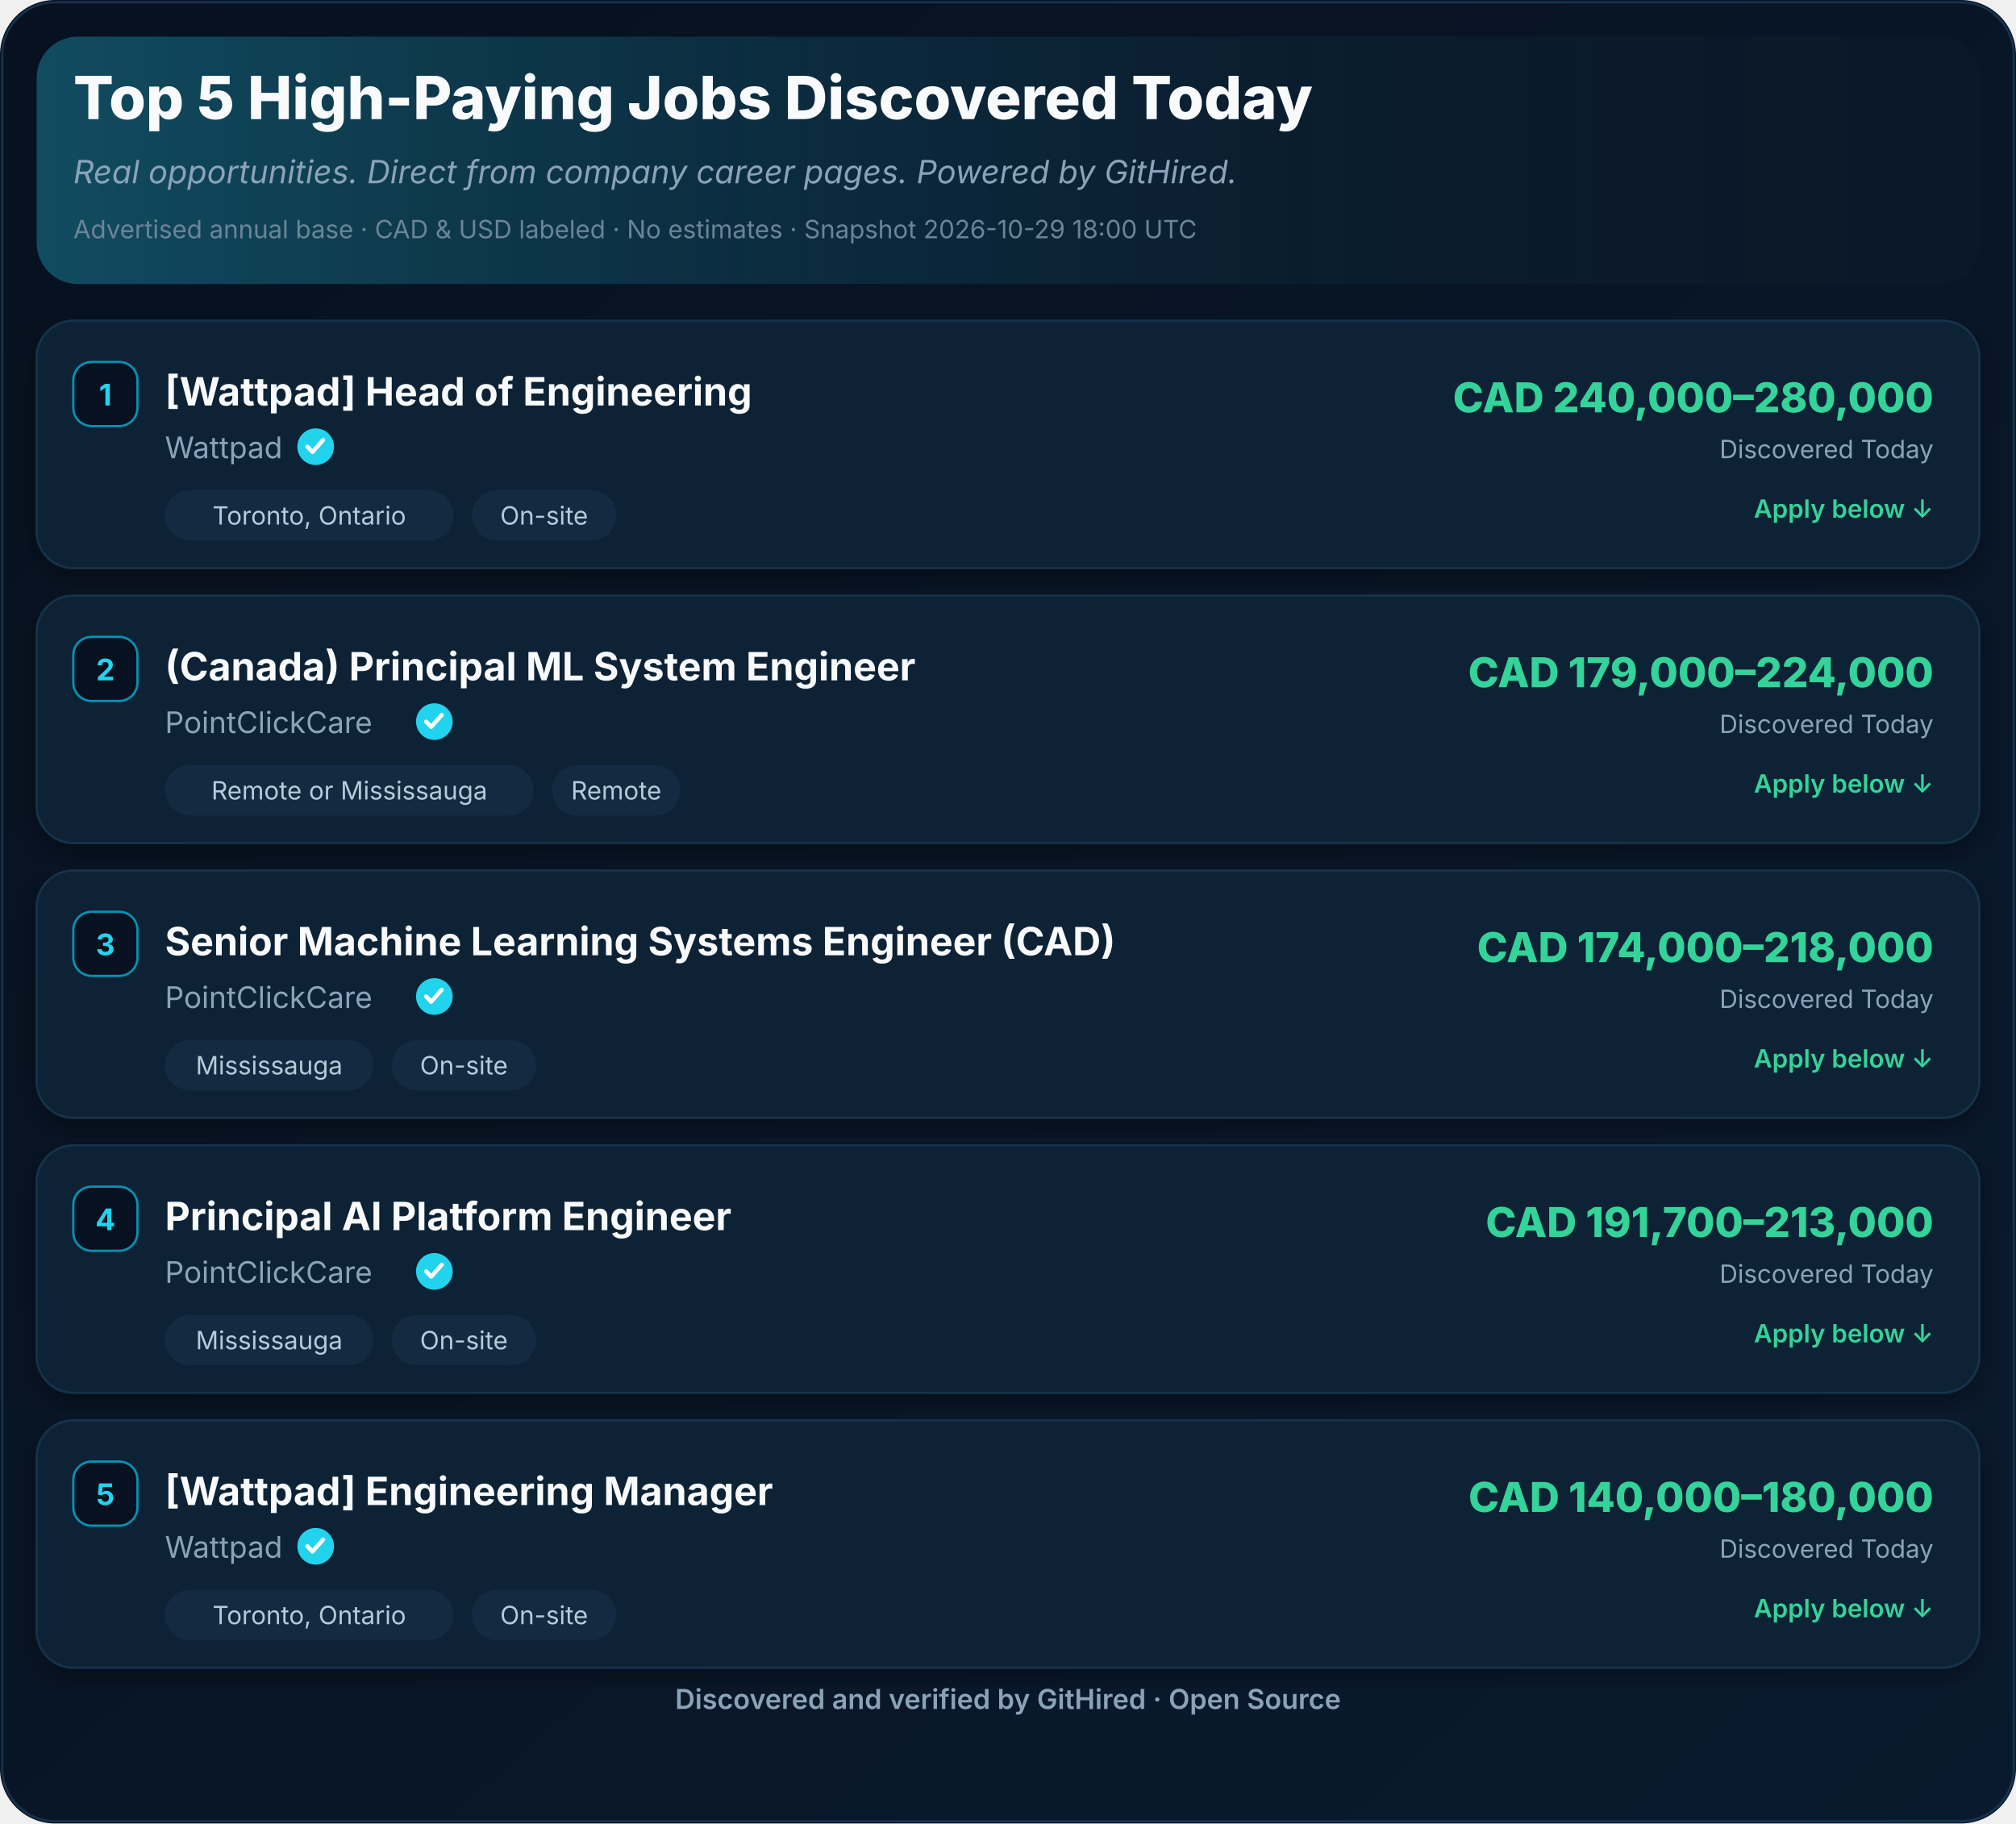
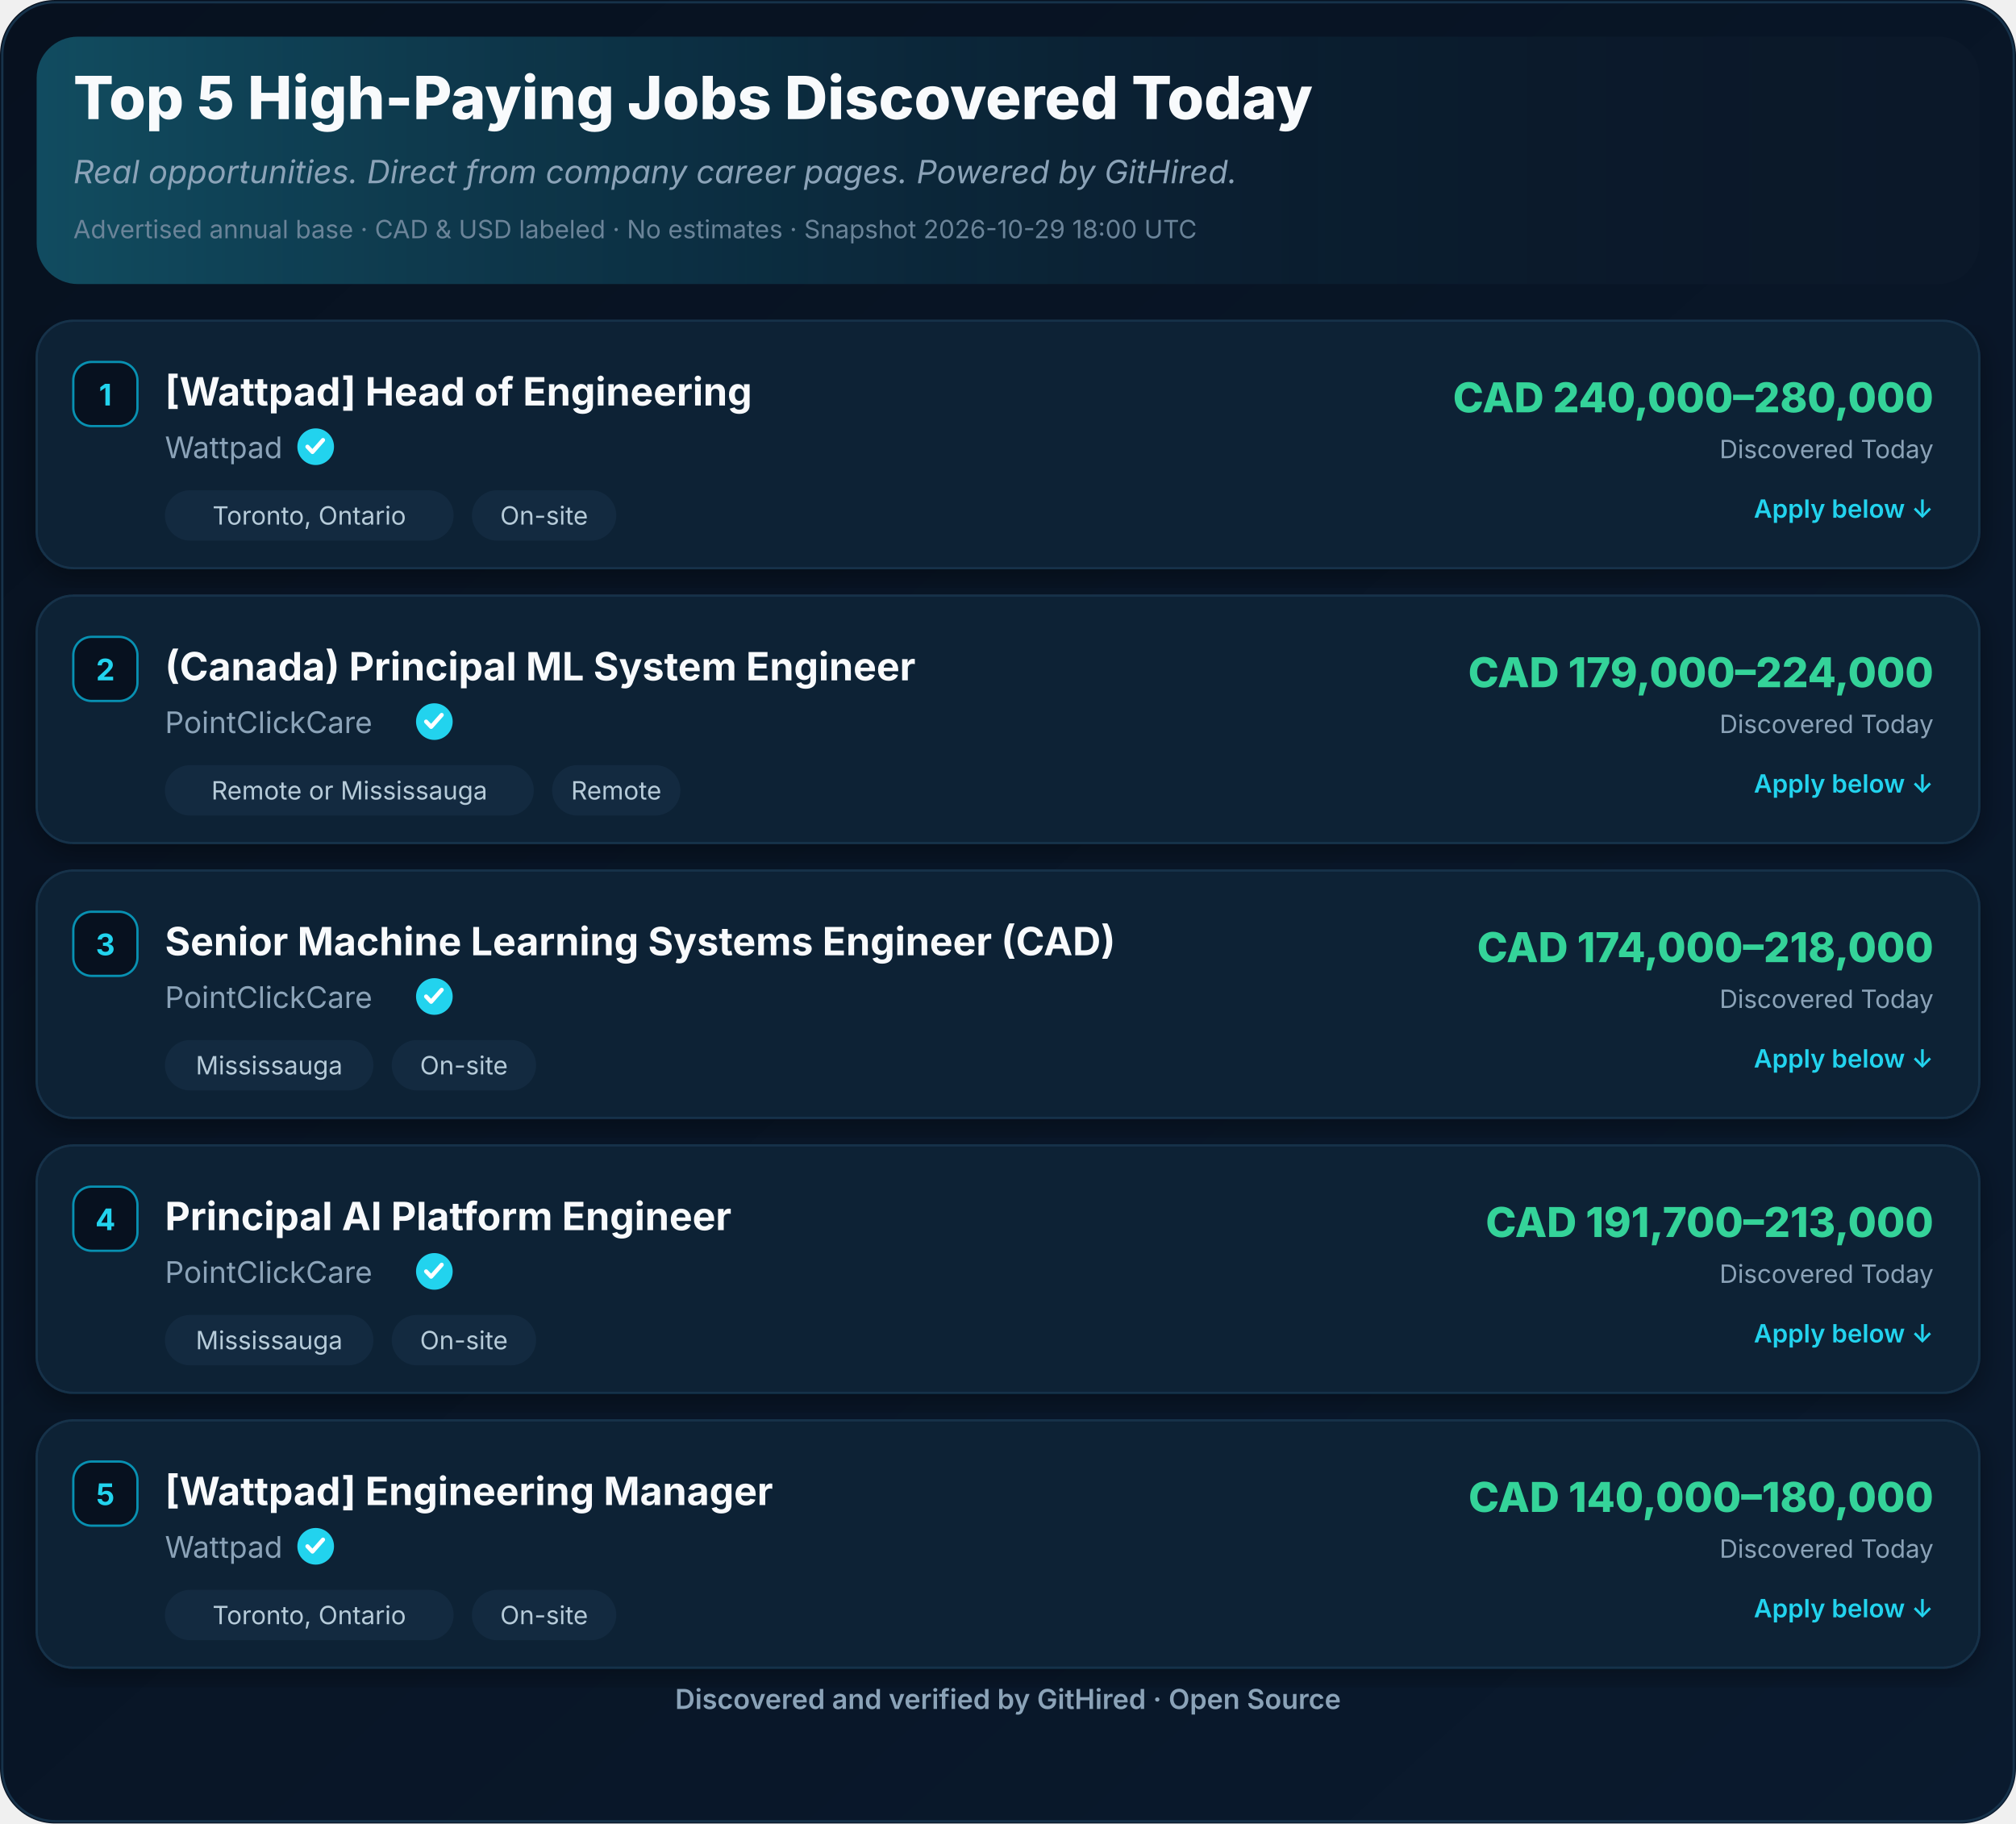
<svg xmlns="http://www.w3.org/2000/svg" width="880" height="796" viewBox="0 0 880 796" role="img" aria-label="Top 5 High-Paying Jobs Discovered Today">
  <defs>
    <linearGradient id="ghBg" x1="0" y1="0" x2="1" y2="1">
      <stop offset="0%" stop-color="#07111F" />
      <stop offset="100%" stop-color="#0A1A2E" />
    </linearGradient>
    <linearGradient id="ghHeader" x1="0" y1="0" x2="1" y2="0">
      <stop offset="0%" stop-color="#22D3EE" stop-opacity="0.28" />
      <stop offset="55%" stop-color="#0891B2" stop-opacity="0.08" />
      <stop offset="100%" stop-color="#07111F" stop-opacity="0" />
    </linearGradient>
    <filter id="ghShadow" x="-2%" y="-2%" width="104%" height="110%">
      <feDropShadow dx="0" dy="4" stdDeviation="6" flood-color="#000" flood-opacity="0.35" />
    </filter>
  </defs>
  <rect width="880" height="796" rx="24" fill="url(#ghBg)" />
  <rect x="1" y="1" width="878" height="794" rx="23" fill="none" stroke="#16324A" stroke-width="1" />
  <rect x="16" y="16" width="848" height="108" rx="18" fill="#0B1829" />
  <rect x="16" y="16" width="848" height="108" rx="18" fill="url(#ghHeader)" />
  <text x="32" y="52" font-family="Inter,Segoe UI,Helvetica,Arial,sans-serif" font-size="26" font-weight="800" fill="#F8FAFC">Top 5 High-Paying Jobs Discovered Today</text>
  <text x="32" y="80" font-family="Inter,Segoe UI,Helvetica,Arial,sans-serif" font-size="14" font-style="italic" fill="#8BA3B8">Real opportunities. Direct from company career pages. Powered by GitHired.</text>
  <text x="32" y="104" font-family="Inter,Segoe UI,Helvetica,Arial,sans-serif" font-size="11" fill="#6B8499">Advertised annual base · CAD &amp; USD labeled · No estimates · Snapshot 2026-10-29 18:00 UTC</text>
  <g filter="url(#ghShadow)">
    <rect x="16" y="140" width="848" height="108" rx="16" fill="#0F2136" stroke="#16324A" />
  </g>
  <rect x="32" y="158" width="28" height="28" rx="8" fill="#07111F" stroke="#0891B2" />
  <text x="46" y="177" text-anchor="middle" font-family="Inter,Segoe UI,Helvetica,Arial,sans-serif" font-size="13" font-weight="700" fill="#22D3EE">1</text>
  <text x="72" y="177" font-family="Inter,Segoe UI,Helvetica,Arial,sans-serif" font-size="17" font-weight="700" fill="#F8FAFC">[Wattpad] Head of Engineering</text>
  <text x="72.0" y="200" font-family="Inter,Segoe UI,Helvetica,Arial,sans-serif" font-size="13" fill="#8BA3B8">Wattpad</text>
  <circle cx="137.8" cy="195.0" r="8" fill="#22D3EE" />
  <path d="M134.2,195.0 l2.2,2.3 l4.6,-5.2" fill="none" stroke="#fff" stroke-width="1.8" stroke-linecap="round" stroke-linejoin="round" />
  <rect x="72.0" y="214.0" width="126.0" height="22" rx="11" fill="#132A40" />
  <text x="135.0" y="229.0" text-anchor="middle" font-family="Inter,Segoe UI,Helvetica,Arial,sans-serif" font-size="11" fill="#B6CBD9">Toronto, Ontario</text>
  <rect x="206.0" y="214.0" width="63.0" height="22" rx="11" fill="#132A40" />
  <text x="237.5" y="229.0" text-anchor="middle" font-family="Inter,Segoe UI,Helvetica,Arial,sans-serif" font-size="11" fill="#B6CBD9">On-site</text>
  <text x="844" y="180" text-anchor="end" font-family="Inter,Segoe UI,Helvetica,Arial,sans-serif" font-size="18" font-weight="800" fill="#34D399">CAD 240,000–280,000</text>
  <text x="844" y="200" text-anchor="end" font-family="Inter,Segoe UI,Helvetica,Arial,sans-serif" font-size="11" fill="#8BA3B8">Discovered Today</text>
-   <text x="844.0" y="226.0" text-anchor="end" font-family="Inter,Segoe UI,Helvetica,Arial,sans-serif" font-size="11" font-weight="600" fill="#34D399">Apply below ↓</text>
+   <text x="844.0" y="226.0" text-anchor="end" font-family="Inter,Segoe UI,Helvetica,Arial,sans-serif" font-size="11" font-weight="600" fill="#22D3EE">Apply below ↓</text>
  <g filter="url(#ghShadow)">
    <rect x="16" y="260" width="848" height="108" rx="16" fill="#0F2136" stroke="#16324A" />
  </g>
  <rect x="32" y="278" width="28" height="28" rx="8" fill="#07111F" stroke="#0891B2" />
  <text x="46" y="297" text-anchor="middle" font-family="Inter,Segoe UI,Helvetica,Arial,sans-serif" font-size="13" font-weight="700" fill="#22D3EE">2</text>
  <text x="72" y="297" font-family="Inter,Segoe UI,Helvetica,Arial,sans-serif" font-size="17" font-weight="700" fill="#F8FAFC">(Canada) Principal ML System Engineer</text>
  <text x="72.0" y="320" font-family="Inter,Segoe UI,Helvetica,Arial,sans-serif" font-size="13" fill="#8BA3B8">PointClickCare</text>
  <circle cx="189.6" cy="315.0" r="8" fill="#22D3EE" />
  <path d="M186.0,315.0 l2.2,2.3 l4.6,-5.2" fill="none" stroke="#fff" stroke-width="1.8" stroke-linecap="round" stroke-linejoin="round" />
  <rect x="72.0" y="334.0" width="161.0" height="22" rx="11" fill="#132A40" />
  <text x="152.5" y="349.0" text-anchor="middle" font-family="Inter,Segoe UI,Helvetica,Arial,sans-serif" font-size="11" fill="#B6CBD9">Remote or Mississauga</text>
  <rect x="241.0" y="334.0" width="56.0" height="22" rx="11" fill="#132A40" />
  <text x="269.0" y="349.0" text-anchor="middle" font-family="Inter,Segoe UI,Helvetica,Arial,sans-serif" font-size="11" fill="#B6CBD9">Remote</text>
  <text x="844" y="300" text-anchor="end" font-family="Inter,Segoe UI,Helvetica,Arial,sans-serif" font-size="18" font-weight="800" fill="#34D399">CAD 179,000–224,000</text>
  <text x="844" y="320" text-anchor="end" font-family="Inter,Segoe UI,Helvetica,Arial,sans-serif" font-size="11" fill="#8BA3B8">Discovered Today</text>
-   <text x="844.0" y="346.0" text-anchor="end" font-family="Inter,Segoe UI,Helvetica,Arial,sans-serif" font-size="11" font-weight="600" fill="#34D399">Apply below ↓</text>
+   <text x="844.0" y="346.0" text-anchor="end" font-family="Inter,Segoe UI,Helvetica,Arial,sans-serif" font-size="11" font-weight="600" fill="#22D3EE">Apply below ↓</text>
  <g filter="url(#ghShadow)">
    <rect x="16" y="380" width="848" height="108" rx="16" fill="#0F2136" stroke="#16324A" />
  </g>
  <rect x="32" y="398" width="28" height="28" rx="8" fill="#07111F" stroke="#0891B2" />
  <text x="46" y="417" text-anchor="middle" font-family="Inter,Segoe UI,Helvetica,Arial,sans-serif" font-size="13" font-weight="700" fill="#22D3EE">3</text>
  <text x="72" y="417" font-family="Inter,Segoe UI,Helvetica,Arial,sans-serif" font-size="17" font-weight="700" fill="#F8FAFC">Senior Machine Learning Systems Engineer (CAD)</text>
  <text x="72.0" y="440" font-family="Inter,Segoe UI,Helvetica,Arial,sans-serif" font-size="13" fill="#8BA3B8">PointClickCare</text>
  <circle cx="189.6" cy="435.0" r="8" fill="#22D3EE" />
  <path d="M186.0,435.0 l2.2,2.3 l4.6,-5.2" fill="none" stroke="#fff" stroke-width="1.8" stroke-linecap="round" stroke-linejoin="round" />
  <rect x="72.0" y="454.0" width="91.0" height="22" rx="11" fill="#132A40" />
  <text x="117.5" y="469.0" text-anchor="middle" font-family="Inter,Segoe UI,Helvetica,Arial,sans-serif" font-size="11" fill="#B6CBD9">Mississauga</text>
  <rect x="171.0" y="454.0" width="63.0" height="22" rx="11" fill="#132A40" />
  <text x="202.5" y="469.0" text-anchor="middle" font-family="Inter,Segoe UI,Helvetica,Arial,sans-serif" font-size="11" fill="#B6CBD9">On-site</text>
  <text x="844" y="420" text-anchor="end" font-family="Inter,Segoe UI,Helvetica,Arial,sans-serif" font-size="18" font-weight="800" fill="#34D399">CAD 174,000–218,000</text>
  <text x="844" y="440" text-anchor="end" font-family="Inter,Segoe UI,Helvetica,Arial,sans-serif" font-size="11" fill="#8BA3B8">Discovered Today</text>
-   <text x="844.0" y="466.0" text-anchor="end" font-family="Inter,Segoe UI,Helvetica,Arial,sans-serif" font-size="11" font-weight="600" fill="#34D399">Apply below ↓</text>
+   <text x="844.0" y="466.0" text-anchor="end" font-family="Inter,Segoe UI,Helvetica,Arial,sans-serif" font-size="11" font-weight="600" fill="#22D3EE">Apply below ↓</text>
  <g filter="url(#ghShadow)">
    <rect x="16" y="500" width="848" height="108" rx="16" fill="#0F2136" stroke="#16324A" />
  </g>
  <rect x="32" y="518" width="28" height="28" rx="8" fill="#07111F" stroke="#0891B2" />
  <text x="46" y="537" text-anchor="middle" font-family="Inter,Segoe UI,Helvetica,Arial,sans-serif" font-size="13" font-weight="700" fill="#22D3EE">4</text>
  <text x="72" y="537" font-family="Inter,Segoe UI,Helvetica,Arial,sans-serif" font-size="17" font-weight="700" fill="#F8FAFC">Principal AI Platform Engineer</text>
  <text x="72.0" y="560" font-family="Inter,Segoe UI,Helvetica,Arial,sans-serif" font-size="13" fill="#8BA3B8">PointClickCare</text>
  <circle cx="189.6" cy="555.0" r="8" fill="#22D3EE" />
  <path d="M186.0,555.0 l2.2,2.3 l4.6,-5.2" fill="none" stroke="#fff" stroke-width="1.8" stroke-linecap="round" stroke-linejoin="round" />
  <rect x="72.0" y="574.0" width="91.0" height="22" rx="11" fill="#132A40" />
  <text x="117.5" y="589.0" text-anchor="middle" font-family="Inter,Segoe UI,Helvetica,Arial,sans-serif" font-size="11" fill="#B6CBD9">Mississauga</text>
  <rect x="171.0" y="574.0" width="63.0" height="22" rx="11" fill="#132A40" />
  <text x="202.5" y="589.0" text-anchor="middle" font-family="Inter,Segoe UI,Helvetica,Arial,sans-serif" font-size="11" fill="#B6CBD9">On-site</text>
  <text x="844" y="540" text-anchor="end" font-family="Inter,Segoe UI,Helvetica,Arial,sans-serif" font-size="18" font-weight="800" fill="#34D399">CAD 191,700–213,000</text>
  <text x="844" y="560" text-anchor="end" font-family="Inter,Segoe UI,Helvetica,Arial,sans-serif" font-size="11" fill="#8BA3B8">Discovered Today</text>
-   <text x="844.0" y="586.0" text-anchor="end" font-family="Inter,Segoe UI,Helvetica,Arial,sans-serif" font-size="11" font-weight="600" fill="#34D399">Apply below ↓</text>
+   <text x="844.0" y="586.0" text-anchor="end" font-family="Inter,Segoe UI,Helvetica,Arial,sans-serif" font-size="11" font-weight="600" fill="#22D3EE">Apply below ↓</text>
  <g filter="url(#ghShadow)">
    <rect x="16" y="620" width="848" height="108" rx="16" fill="#0F2136" stroke="#16324A" />
  </g>
  <rect x="32" y="638" width="28" height="28" rx="8" fill="#07111F" stroke="#0891B2" />
  <text x="46" y="657" text-anchor="middle" font-family="Inter,Segoe UI,Helvetica,Arial,sans-serif" font-size="13" font-weight="700" fill="#22D3EE">5</text>
  <text x="72" y="657" font-family="Inter,Segoe UI,Helvetica,Arial,sans-serif" font-size="17" font-weight="700" fill="#F8FAFC">[Wattpad] Engineering Manager</text>
  <text x="72.0" y="680" font-family="Inter,Segoe UI,Helvetica,Arial,sans-serif" font-size="13" fill="#8BA3B8">Wattpad</text>
  <circle cx="137.8" cy="675.0" r="8" fill="#22D3EE" />
  <path d="M134.2,675.0 l2.2,2.3 l4.6,-5.2" fill="none" stroke="#fff" stroke-width="1.8" stroke-linecap="round" stroke-linejoin="round" />
  <rect x="72.0" y="694.0" width="126.0" height="22" rx="11" fill="#132A40" />
  <text x="135.0" y="709.0" text-anchor="middle" font-family="Inter,Segoe UI,Helvetica,Arial,sans-serif" font-size="11" fill="#B6CBD9">Toronto, Ontario</text>
  <rect x="206.0" y="694.0" width="63.0" height="22" rx="11" fill="#132A40" />
  <text x="237.5" y="709.0" text-anchor="middle" font-family="Inter,Segoe UI,Helvetica,Arial,sans-serif" font-size="11" fill="#B6CBD9">On-site</text>
  <text x="844" y="660" text-anchor="end" font-family="Inter,Segoe UI,Helvetica,Arial,sans-serif" font-size="18" font-weight="800" fill="#34D399">CAD 140,000–180,000</text>
  <text x="844" y="680" text-anchor="end" font-family="Inter,Segoe UI,Helvetica,Arial,sans-serif" font-size="11" fill="#8BA3B8">Discovered Today</text>
-   <text x="844.0" y="706.0" text-anchor="end" font-family="Inter,Segoe UI,Helvetica,Arial,sans-serif" font-size="11" font-weight="600" fill="#34D399">Apply below ↓</text>
+   <text x="844.0" y="706.0" text-anchor="end" font-family="Inter,Segoe UI,Helvetica,Arial,sans-serif" font-size="11" font-weight="600" fill="#22D3EE">Apply below ↓</text>
  <text x="440.0" y="746" text-anchor="middle" font-family="Inter,Segoe UI,Helvetica,Arial,sans-serif" font-size="12" font-weight="600" fill="#8BA3B8">Discovered and verified by GitHired · Open Source</text>
</svg>
